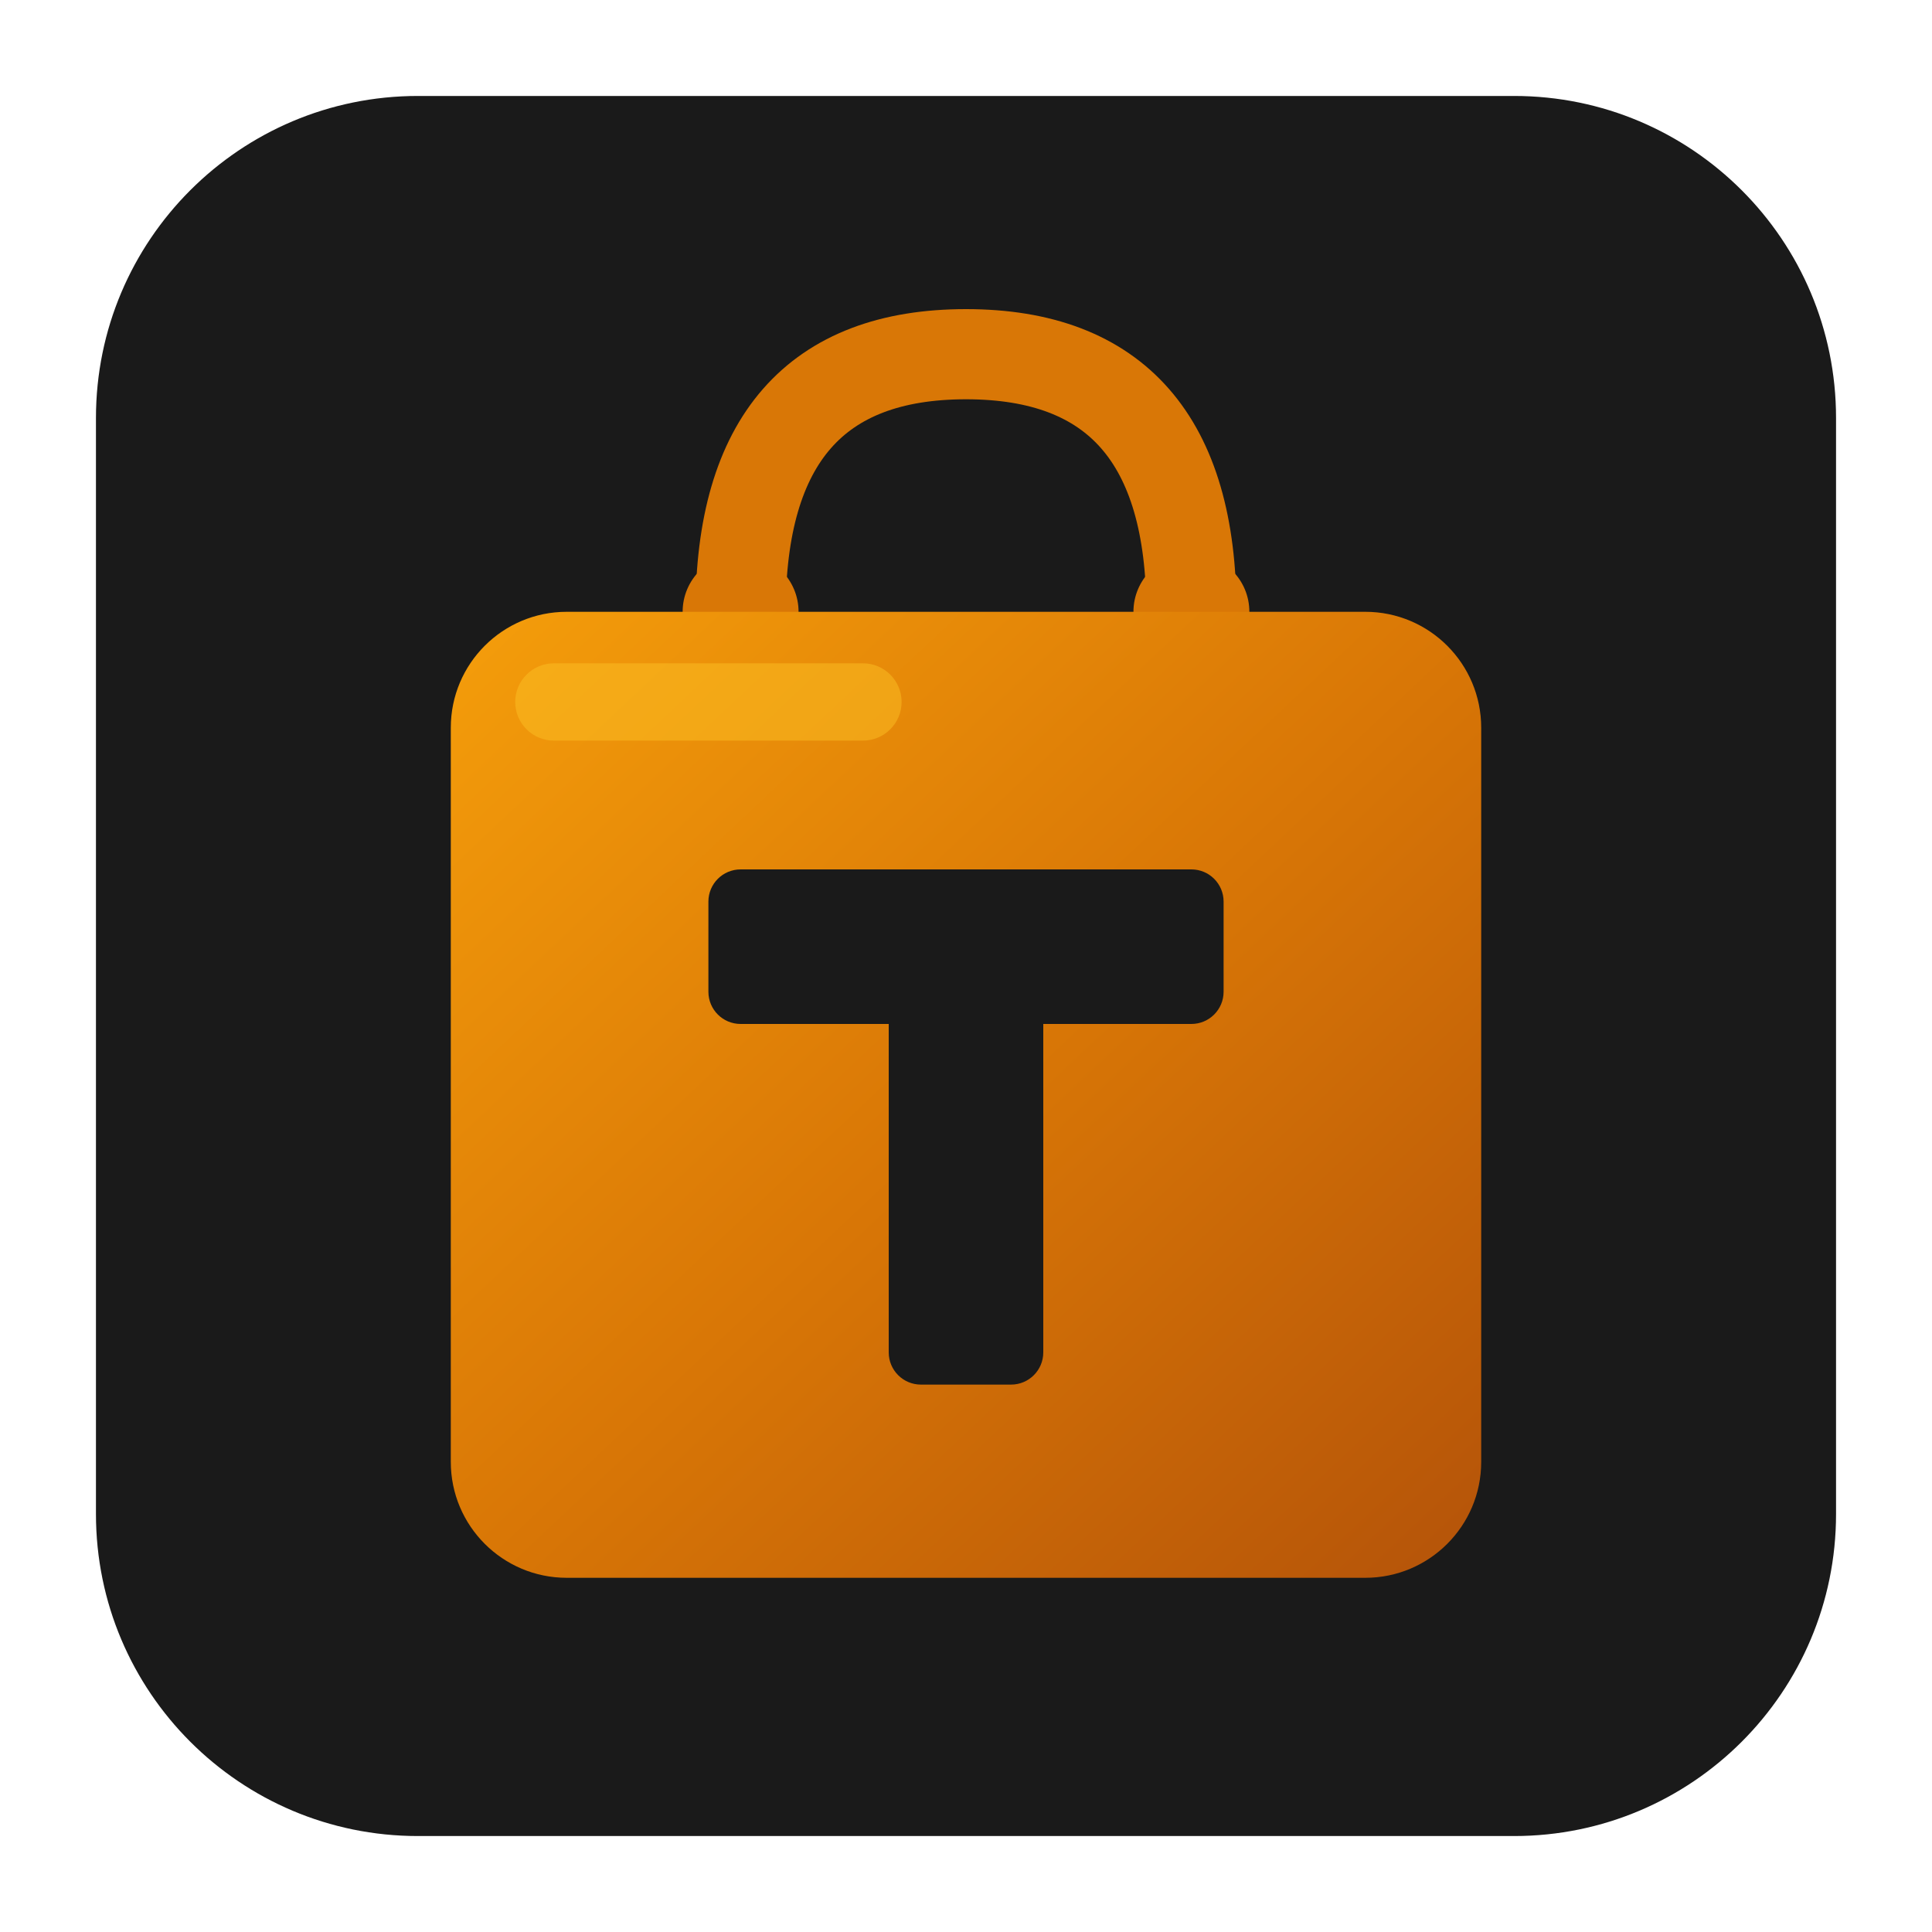
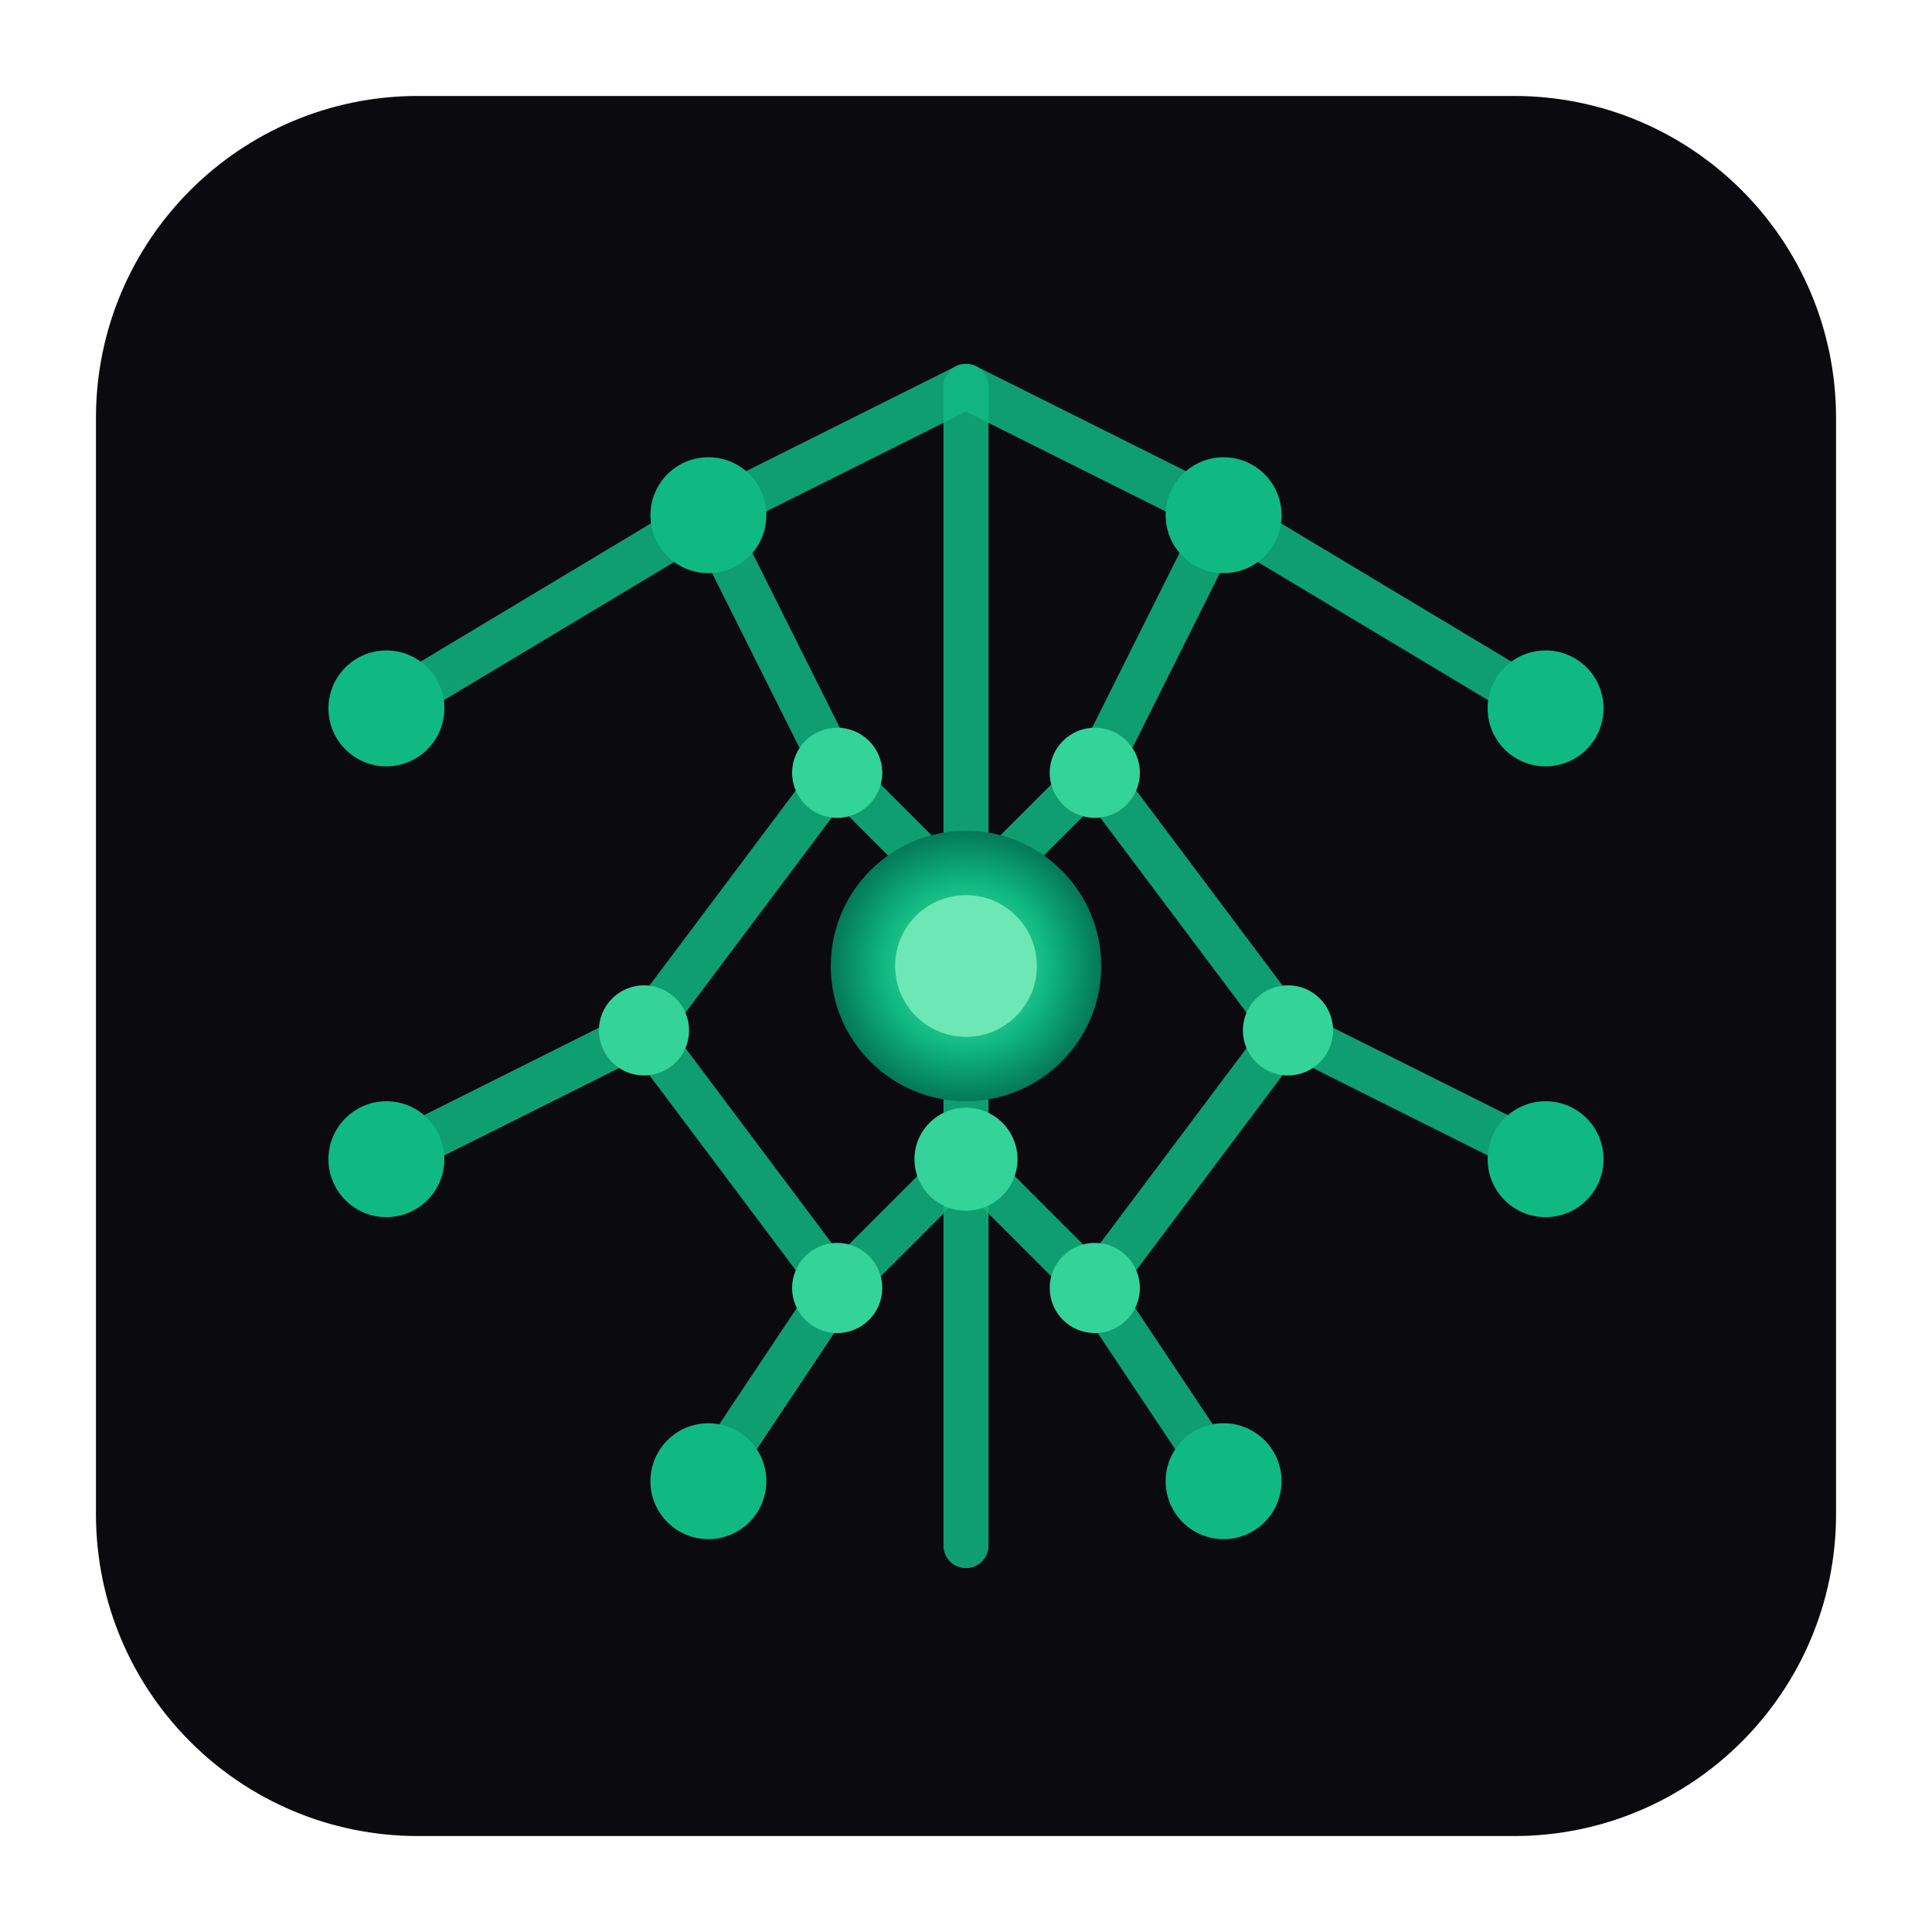
<svg xmlns="http://www.w3.org/2000/svg" version="1.1" x="0px" y="0px" viewBox="0 0 30 30" style="enable-background:new 0 0 30 30;" xml:space="preserve">
  <defs>
    <style type="text/css">
-     .st-bg{fill:#1a1a1a;}
-     .st-bag{fill:#d97706;}
-     .st-bag-light{fill:#f59e0b;}
-     .st-handle{fill:none;stroke:#d97706;stroke-width:1.4;stroke-linecap:round;}
-     .st-ring{fill:#d97706;}
-     .st-t{fill:#1a1a1a;}
+     .st-bg{fill:#0a0a0f;}
+     .st-node{fill:#10b981;}
+     .st-node-dim{fill:#34d399;}
+     .st-line{fill:none;stroke:#10b981;stroke-width:0.7;stroke-linecap:round;stroke-linejoin:round;opacity:0.85;}
+     .st-core{fill:#6ee7b7;}

    .t-breathe {
-       animation: breathe 3s ease-in-out infinite;
+       animation: breathe 3.2s ease-in-out infinite;
      transform-origin: center;
    }
- 
    @keyframes breathe {
-       0%, 100% { opacity: 0.85; }
+       0%, 100% { opacity: 0.78; }
+       50% { opacity: 1; }
+     }
+     .t-pulse {
+       animation: pulse 2.6s ease-in-out infinite;
+       transform-origin: center;
+     }
+     @keyframes pulse {
+       0%, 100% { opacity: 0.9; }
      50% { opacity: 1; }
    }
  </style>
-     <linearGradient id="bagGrad" x1="0%" y1="0%" x2="100%" y2="100%">
-       <stop offset="0%" style="stop-color:#f59e0b" />
-       <stop offset="50%" style="stop-color:#d97706" />
-       <stop offset="100%" style="stop-color:#b45309" />
-     </linearGradient>
+     <radialGradient id="coreGlow" cx="50%" cy="50%" r="50%">
+       <stop offset="0%" style="stop-color:#6ee7b7" />
+       <stop offset="60%" style="stop-color:#10b981" />
+       <stop offset="100%" style="stop-color:#047857" />
+     </radialGradient>
  </defs>
  <rect x="1.49" y="1.49" width="27.02" height="27.02" rx="5" ry="5" class="st-bg" />
  <g class="t-breathe">
-     <circle cx="11.5" cy="9.5" r="0.9" class="st-ring" />
-     <circle cx="18.5" cy="9.5" r="0.9" class="st-ring" />
-     <path d="M 11.5 9.5 Q 11.5 5.5, 15 5.5 Q 18.5 5.5, 18.5 9.5" class="st-handle" />
-     <rect x="7" y="9.5" width="16" height="15" rx="1.8" ry="1.8" fill="url(#bagGrad)" />
-     <rect x="8" y="10.3" width="6" height="1.2" rx="0.6" fill="#fbbf24" opacity="0.5" />
-     <rect x="11" y="13.5" width="8" height="2.4" rx="0.5" class="st-t" />
-     <rect x="13.8" y="13.5" width="2.4" height="8" rx="0.5" class="st-t" />
+     <path d="M 6 11 L 11 8 L 13 12 L 10 16 L 13 20 L 11 23" class="st-line" />
+     <path d="M 11 8 L 15 6 L 19 8" class="st-line" />
+     <path d="M 10 16 L 6 18" class="st-line" />
+     <path d="M 13 12 L 15 14" class="st-line" />
+     <path d="M 13 20 L 15 18" class="st-line" />
+     <path d="M 24 11 L 19 8 L 17 12 L 20 16 L 17 20 L 19 23" class="st-line" />
+     <path d="M 20 16 L 24 18" class="st-line" />
+     <path d="M 17 12 L 15 14" class="st-line" />
+     <path d="M 17 20 L 15 18" class="st-line" />
+     <path d="M 15 6 L 15 24" class="st-line" />
+     <circle cx="6" cy="11" r="0.9" class="st-node" />
+     <circle cx="6" cy="18" r="0.9" class="st-node" />
+     <circle cx="24" cy="11" r="0.9" class="st-node" />
+     <circle cx="24" cy="18" r="0.9" class="st-node" />
+     <circle cx="11" cy="8" r="0.9" class="st-node" />
+     <circle cx="19" cy="8" r="0.9" class="st-node" />
+     <circle cx="11" cy="23" r="0.9" class="st-node" />
+     <circle cx="19" cy="23" r="0.9" class="st-node" />
+     <circle cx="13" cy="12" r="0.7" class="st-node-dim" />
+     <circle cx="17" cy="12" r="0.7" class="st-node-dim" />
+     <circle cx="13" cy="20" r="0.7" class="st-node-dim" />
+     <circle cx="17" cy="20" r="0.7" class="st-node-dim" />
+     <circle cx="10" cy="16" r="0.7" class="st-node-dim" />
+     <circle cx="20" cy="16" r="0.7" class="st-node-dim" />
+     <circle cx="15" cy="14" r="0.8" class="st-node-dim" />
+     <circle cx="15" cy="18" r="0.8" class="st-node-dim" />
+   </g>
+   <g class="t-pulse">
+     <circle cx="15" cy="15" r="2.1" fill="url(#coreGlow)" />
+     <circle cx="15" cy="15" r="1.1" class="st-core" />
  </g>
</svg>
